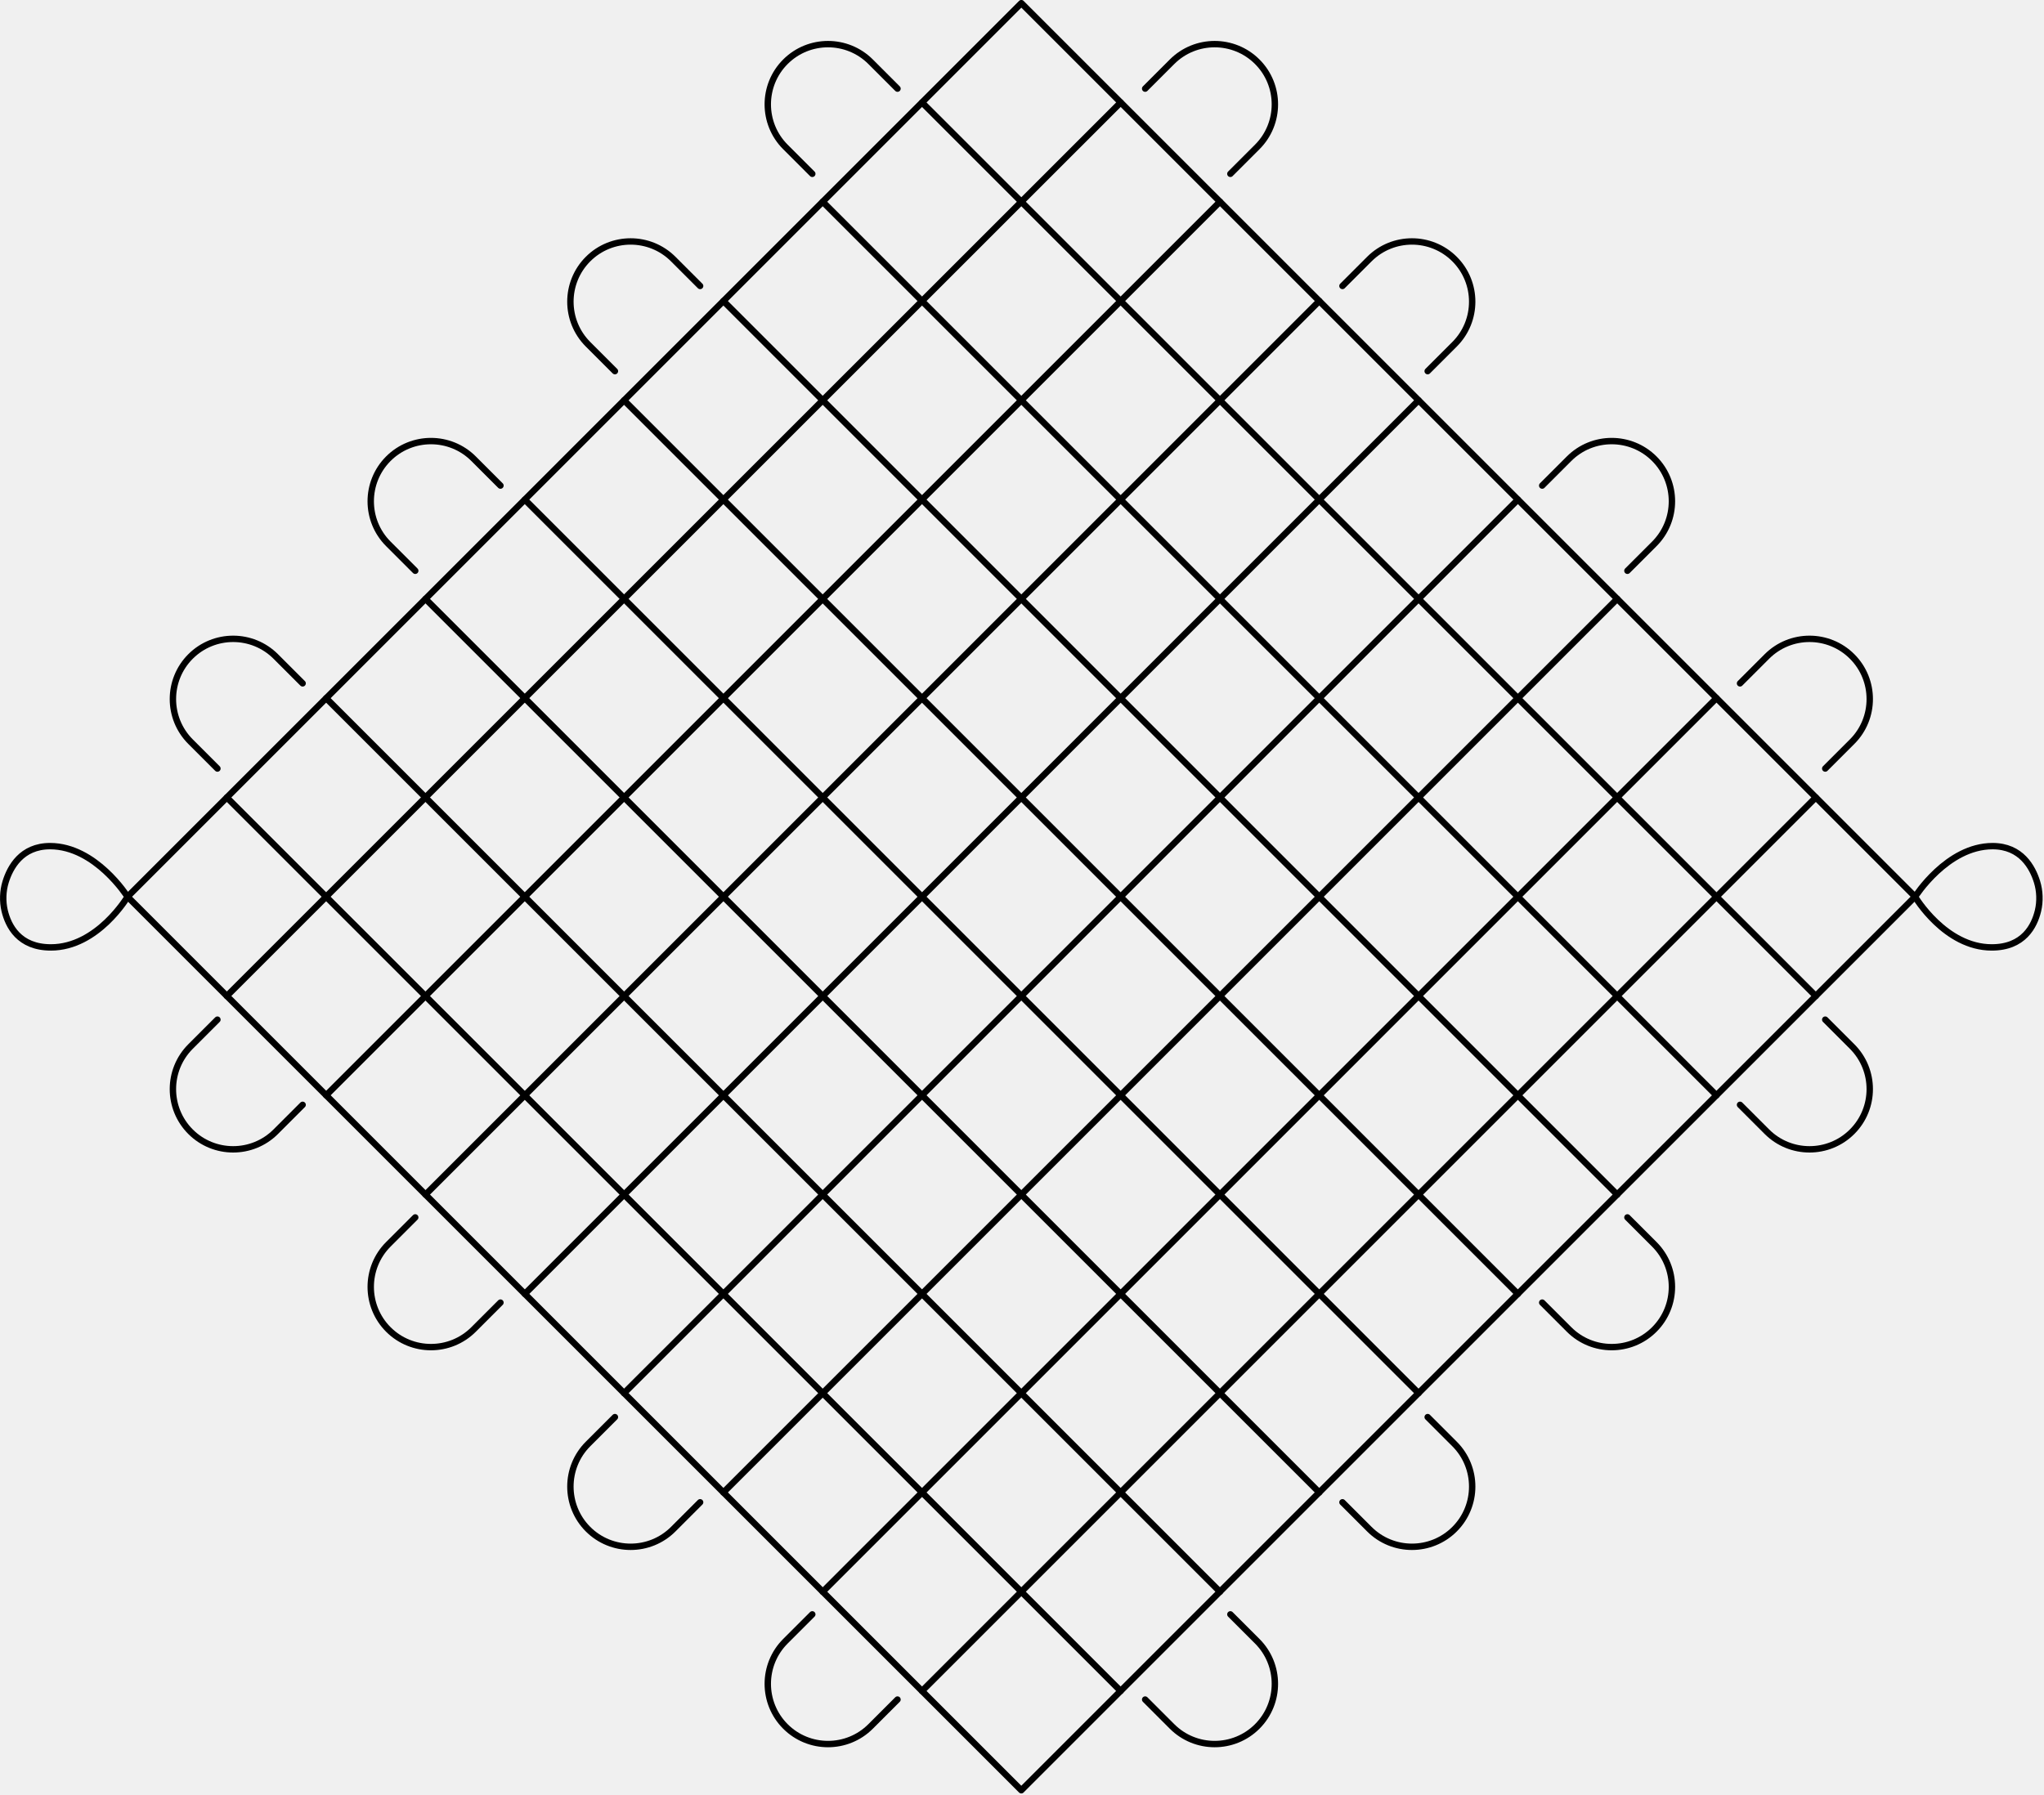
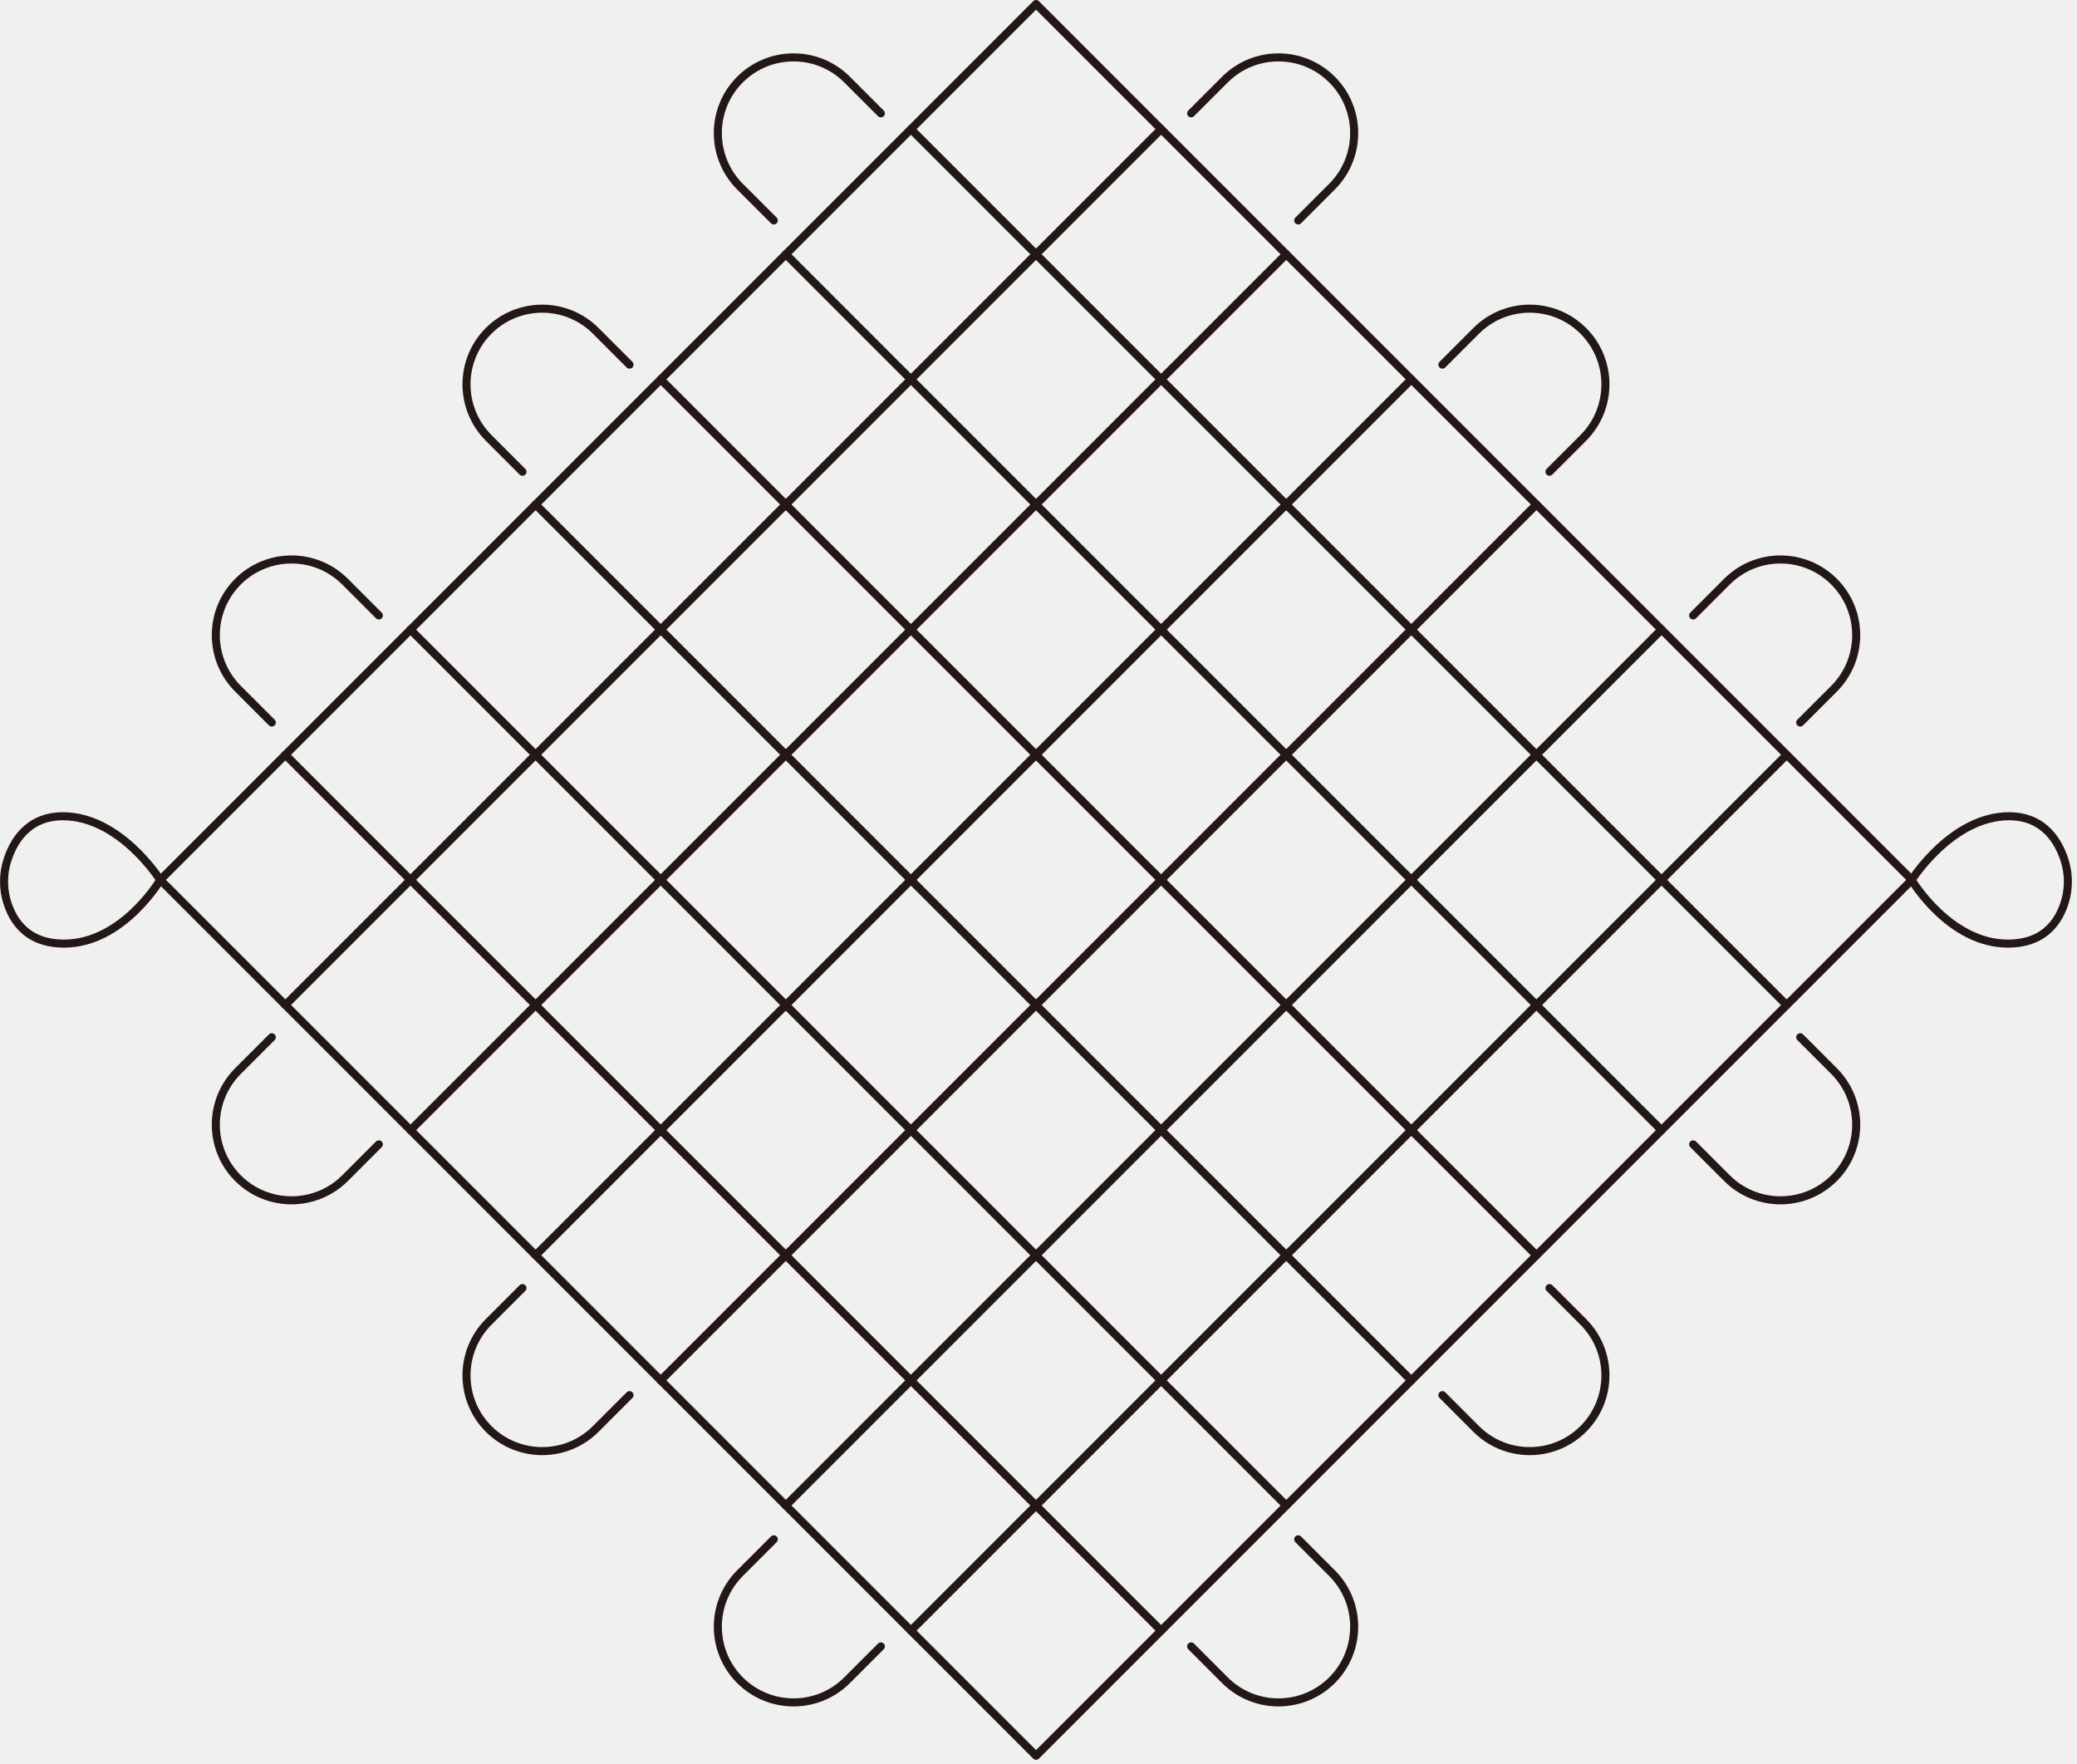
- <svg xmlns="http://www.w3.org/2000/svg" width="320" height="281" viewBox="0 0 320 281" fill="none">
-   <path d="M179.28 13.88L183.49 9.67C187.17 5.99 193.15 5.99 196.83 9.67C200.51 13.35 200.51 19.33 196.83 23.01L192.62 27.22" stroke="black" stroke-linecap="round" stroke-linejoin="round" />
-   <path d="M210.17 44.78L214.38 40.57C218.06 36.89 224.04 36.89 227.72 40.57C231.4 44.25 231.4 50.23 227.72 53.91L223.51 58.12" stroke="black" stroke-linecap="round" stroke-linejoin="round" />
-   <path d="M241.44 76.04L245.65 71.83C249.33 68.15 255.31 68.15 258.99 71.83C262.67 75.51 262.67 81.49 258.99 85.17L254.78 89.38" stroke="black" stroke-linecap="round" stroke-linejoin="round" />
-   <path d="M272.41 107.01L276.62 102.8C280.3 99.12 286.28 99.12 289.96 102.8C293.64 106.48 293.64 112.46 289.96 116.14L285.75 120.35" stroke="black" stroke-linecap="round" stroke-linejoin="round" />
-   <path d="M179.28 266.14L183.49 270.35C187.17 274.03 193.15 274.03 196.83 270.35C200.51 266.67 200.51 260.69 196.83 257.01L192.62 252.8" stroke="black" stroke-linecap="round" stroke-linejoin="round" />
-   <path d="M210.17 235.25L214.38 239.46C218.06 243.14 224.04 243.14 227.72 239.46C231.4 235.78 231.4 229.8 227.72 226.12L223.51 221.91" stroke="black" stroke-linecap="round" stroke-linejoin="round" />
-   <path d="M241.44 203.98L245.65 208.19C249.33 211.87 255.31 211.87 258.99 208.19C262.67 204.51 262.67 198.53 258.99 194.85L254.78 190.64" stroke="black" stroke-linecap="round" stroke-linejoin="round" />
-   <path d="M272.41 173.01L276.62 177.22C280.3 180.9 286.28 180.9 289.96 177.22C293.64 173.54 293.64 167.56 289.96 163.88L285.75 159.67" stroke="black" stroke-linecap="round" stroke-linejoin="round" />
-   <path d="M299.82 140.43C299.82 140.43 304.81 132.5 311.95 132.5C316.43 132.5 318.21 135.83 318.91 138.1C319.35 139.53 319.41 141.14 319.06 142.62C318.49 145 316.81 148.36 311.82 148.36C304.51 148.36 299.82 140.43 299.82 140.43Z" stroke="black" stroke-linecap="round" stroke-linejoin="round" />
-   <path d="M140.51 13.88L136.3 9.67C132.62 5.99 126.64 5.99 122.96 9.67C119.28 13.35 119.28 19.33 122.96 23.01L127.17 27.22" stroke="black" stroke-linecap="round" stroke-linejoin="round" />
-   <path d="M109.61 44.78L105.4 40.57C101.72 36.89 95.74 36.89 92.06 40.57C88.38 44.25 88.38 50.23 92.06 53.91L96.27 58.12" stroke="black" stroke-linecap="round" stroke-linejoin="round" />
-   <path d="M78.35 76.04L74.14 71.83C70.46 68.15 64.48 68.15 60.8 71.83C57.12 75.51 57.12 81.49 60.8 85.17L65.01 89.38" stroke="black" stroke-linecap="round" stroke-linejoin="round" />
-   <path d="M47.38 107.01L43.17 102.8C39.49 99.12 33.51 99.12 29.83 102.8C26.15 106.48 26.15 112.46 29.83 116.14L34.04 120.35" stroke="black" stroke-linecap="round" stroke-linejoin="round" />
-   <path d="M140.51 266.14L136.3 270.35C132.62 274.03 126.64 274.03 122.96 270.35C119.28 266.67 119.28 260.69 122.96 257.01L127.17 252.8" stroke="black" stroke-linecap="round" stroke-linejoin="round" />
-   <path d="M109.61 235.25L105.4 239.46C101.72 243.14 95.74 243.14 92.06 239.46C88.38 235.78 88.38 229.8 92.06 226.12L96.27 221.91" stroke="black" stroke-linecap="round" stroke-linejoin="round" />
-   <path d="M78.35 203.98L74.14 208.19C70.46 211.87 64.48 211.87 60.8 208.19C57.12 204.51 57.12 198.53 60.8 194.85L65.01 190.64" stroke="black" stroke-linecap="round" stroke-linejoin="round" />
-   <path d="M47.38 173.01L43.17 177.22C39.49 180.9 33.51 180.9 29.83 177.22C26.15 173.54 26.15 167.56 29.83 163.88L34.04 159.67" stroke="black" stroke-linecap="round" stroke-linejoin="round" />
-   <path d="M19.97 140.43C19.97 140.43 14.98 132.5 7.84 132.5C3.36 132.5 1.58 135.83 0.88 138.1C0.44 139.53 0.38 141.14 0.73 142.62C1.3 145 2.98 148.36 7.97 148.36C15.28 148.36 19.97 140.43 19.97 140.43Z" stroke="black" stroke-linecap="round" stroke-linejoin="round" />
-   <path d="M159.898 0.493L19.969 140.423L159.891 280.345L299.82 140.416L159.898 0.493Z" stroke="black" stroke-linecap="round" stroke-linejoin="round" />
-   <path d="M144.35 264.8L284.27 124.88" stroke="black" stroke-linecap="round" stroke-linejoin="round" />
-   <path d="M128.8 249.26L268.72 109.33" stroke="black" stroke-linecap="round" stroke-linejoin="round" />
-   <path d="M113.25 233.71L253.18 93.78" stroke="black" stroke-linecap="round" stroke-linejoin="round" />
-   <path d="M97.7 218.16L237.63 78.24" stroke="black" stroke-linecap="round" stroke-linejoin="round" />
-   <path d="M82.16 202.619L222.08 62.69" stroke="black" stroke-linecap="round" stroke-linejoin="round" />
-   <path d="M66.61 187.07L206.54 47.14" stroke="black" stroke-linecap="round" stroke-linejoin="round" />
-   <path d="M51.06 171.52L190.99 31.59" stroke="black" stroke-linecap="round" stroke-linejoin="round" />
-   <path d="M35.51 155.97L175.44 16.05" stroke="black" stroke-linecap="round" stroke-linejoin="round" />
-   <path d="M144.35 16.05L284.27 155.97" stroke="black" stroke-linecap="round" stroke-linejoin="round" />
-   <path d="M128.8 31.59L268.72 171.52" stroke="black" stroke-linecap="round" stroke-linejoin="round" />
-   <path d="M113.25 47.14L253.18 187.07" stroke="black" stroke-linecap="round" stroke-linejoin="round" />
-   <path d="M97.7 62.69L237.63 202.619" stroke="black" stroke-linecap="round" stroke-linejoin="round" />
-   <path d="M82.16 78.24L222.08 218.16" stroke="black" stroke-linecap="round" stroke-linejoin="round" />
-   <path d="M66.61 93.78L206.54 233.71" stroke="black" stroke-linecap="round" stroke-linejoin="round" />
-   <path d="M51.06 109.33L190.99 249.26" stroke="black" stroke-linecap="round" stroke-linejoin="round" />
-   <path d="M35.51 124.88L175.44 264.8" stroke="black" stroke-linecap="round" stroke-linejoin="round" />
+ <svg xmlns="http://www.w3.org/2000/svg" width="258" height="219" viewBox="0 0 258 219" fill="none">
+   <g clip-path="url(#clip0_753_18292)">
+     <path d="M147.96 14.08L152.16 9.88C155.83 6.21 161.78 6.21 165.46 9.88C169.13 13.55 169.13 19.5 165.46 23.18L161.26 27.38" stroke="#231815" stroke-linecap="round" stroke-linejoin="round" />
+     <path d="M179.17 45.29L183.37 41.09C187.04 37.42 192.99 37.42 196.67 41.09C200.34 44.76 200.34 50.71 196.67 54.39L192.47 58.59" stroke="#231815" stroke-linecap="round" stroke-linejoin="round" />
+     <path d="M210.32 76.44L214.52 72.24C218.19 68.57 224.14 68.57 227.82 72.24C231.49 75.91 231.49 81.86 227.82 85.54L223.62 89.74" stroke="#231815" stroke-linecap="round" stroke-linejoin="round" />
+     <path d="M147.96 204.49L152.16 208.69C155.83 212.36 161.78 212.36 165.46 208.69C169.13 205.02 169.13 199.07 165.46 195.39L161.26 191.19" stroke="#231815" stroke-linecap="round" stroke-linejoin="round" />
+     <path d="M179.17 173.28L183.37 177.48C187.04 181.15 192.99 181.15 196.67 177.48C200.34 173.81 200.34 167.86 196.67 164.18L192.47 159.98" stroke="#231815" stroke-linecap="round" stroke-linejoin="round" />
+     <path d="M210.32 142.13L214.52 146.33C218.19 150 224.14 150 227.82 146.33C231.49 142.66 231.49 136.71 227.82 133.03L223.62 128.83" stroke="#231815" stroke-linecap="round" stroke-linejoin="round" />
+     <path d="M109.42 14.08L105.22 9.88C101.55 6.21 95.6 6.21 91.92 9.88C88.25 13.55 88.25 19.5 91.92 23.18L96.12 27.38" stroke="#231815" stroke-linecap="round" stroke-linejoin="round" />
+     <path d="M78.2 45.29L74 41.09C70.33 37.42 64.38 37.42 60.7 41.09C57.03 44.76 57.03 50.71 60.7 54.39L64.9 58.59" stroke="#231815" stroke-linecap="round" stroke-linejoin="round" />
+     <path d="M47.06 76.44L42.86 72.24C39.19 68.57 33.24 68.57 29.56 72.24C25.89 75.91 25.89 81.86 29.56 85.54L33.76 89.74" stroke="#231815" stroke-linecap="round" stroke-linejoin="round" />
+     <path d="M109.42 204.49L105.22 208.69C101.55 212.36 95.6 212.36 91.92 208.69C88.25 205.02 88.25 199.07 91.92 195.39L96.12 191.19" stroke="#231815" stroke-linecap="round" stroke-linejoin="round" />
+     <path d="M78.2 173.28L74 177.48C70.33 181.15 64.38 181.15 60.7 177.48C57.03 173.81 57.03 167.86 60.7 164.18L64.9 159.98" stroke="#231815" stroke-linecap="round" stroke-linejoin="round" />
+     <path d="M47.06 142.13L42.86 146.33C39.19 150 33.24 150 29.56 146.33C25.89 142.66 25.89 136.71 29.56 133.03L33.76 128.83" stroke="#231815" stroke-linecap="round" stroke-linejoin="round" />
+     <path d="M237.47 109.29C237.47 109.29 242.45 101.38 249.56 101.38C254.02 101.38 255.8 104.7 256.49 106.96C256.93 108.39 256.99 109.99 256.64 111.47C256.07 113.84 254.39 117.2 249.42 117.2C242.14 117.2 237.46 109.29 237.46 109.29H237.47Z" stroke="#231815" stroke-linecap="round" stroke-linejoin="round" />
+     <path d="M19.9 109.29C19.9 109.29 14.92 101.38 7.81 101.38C3.35 101.38 1.57 104.7 0.88 106.96C0.44 108.39 0.38 109.99 0.73 111.47C1.3 113.84 2.98 117.2 7.95 117.2C15.23 117.2 19.91 109.29 19.91 109.29H19.9Z" stroke="#231815" stroke-linecap="round" stroke-linejoin="round" />
+     <path d="M128.697 0.497L19.909 109.285L128.697 218.073L237.486 109.285L128.697 0.497Z" stroke="#231815" stroke-linecap="round" stroke-linejoin="round" />
+     <path d="M35.44 93.74L144.23 202.53" stroke="#231815" stroke-linecap="round" stroke-linejoin="round" />
+     <path d="M50.98 78.2L159.77 186.99" stroke="#231815" stroke-linecap="round" stroke-linejoin="round" />
+     <path d="M66.53 62.66L175.31 171.45" stroke="#231815" stroke-linecap="round" stroke-linejoin="round" />
+     <path d="M82.07 47.12L190.85 155.91" stroke="#231815" stroke-linecap="round" stroke-linejoin="round" />
+     <path d="M97.61 31.58L206.39 140.37" stroke="#231815" stroke-linecap="round" stroke-linejoin="round" />
+     <path d="M113.15 16.04L221.93 124.83" stroke="#231815" stroke-linecap="round" stroke-linejoin="round" />
+     <path d="M221.93 93.75L113.15 202.53" stroke="#231815" stroke-linecap="round" stroke-linejoin="round" />
+     <path d="M206.39 78.2L97.61 186.99" stroke="#231815" stroke-linecap="round" stroke-linejoin="round" />
+     <path d="M190.85 62.66L82.07 171.45" stroke="#231815" stroke-linecap="round" stroke-linejoin="round" />
+     <path d="M175.31 47.12L66.53 155.91" stroke="#231815" stroke-linecap="round" stroke-linejoin="round" />
+     <path d="M159.77 31.58L50.99 140.37" stroke="#231815" stroke-linecap="round" stroke-linejoin="round" />
+     <path d="M144.23 16.04L35.44 124.83" stroke="#231815" stroke-linecap="round" stroke-linejoin="round" />
+   </g>
+   <defs>
+     <clipPath id="clip0_753_18292">
+       <rect width="257.38" height="218.57" fill="white" />
+     </clipPath>
+   </defs>
</svg>
